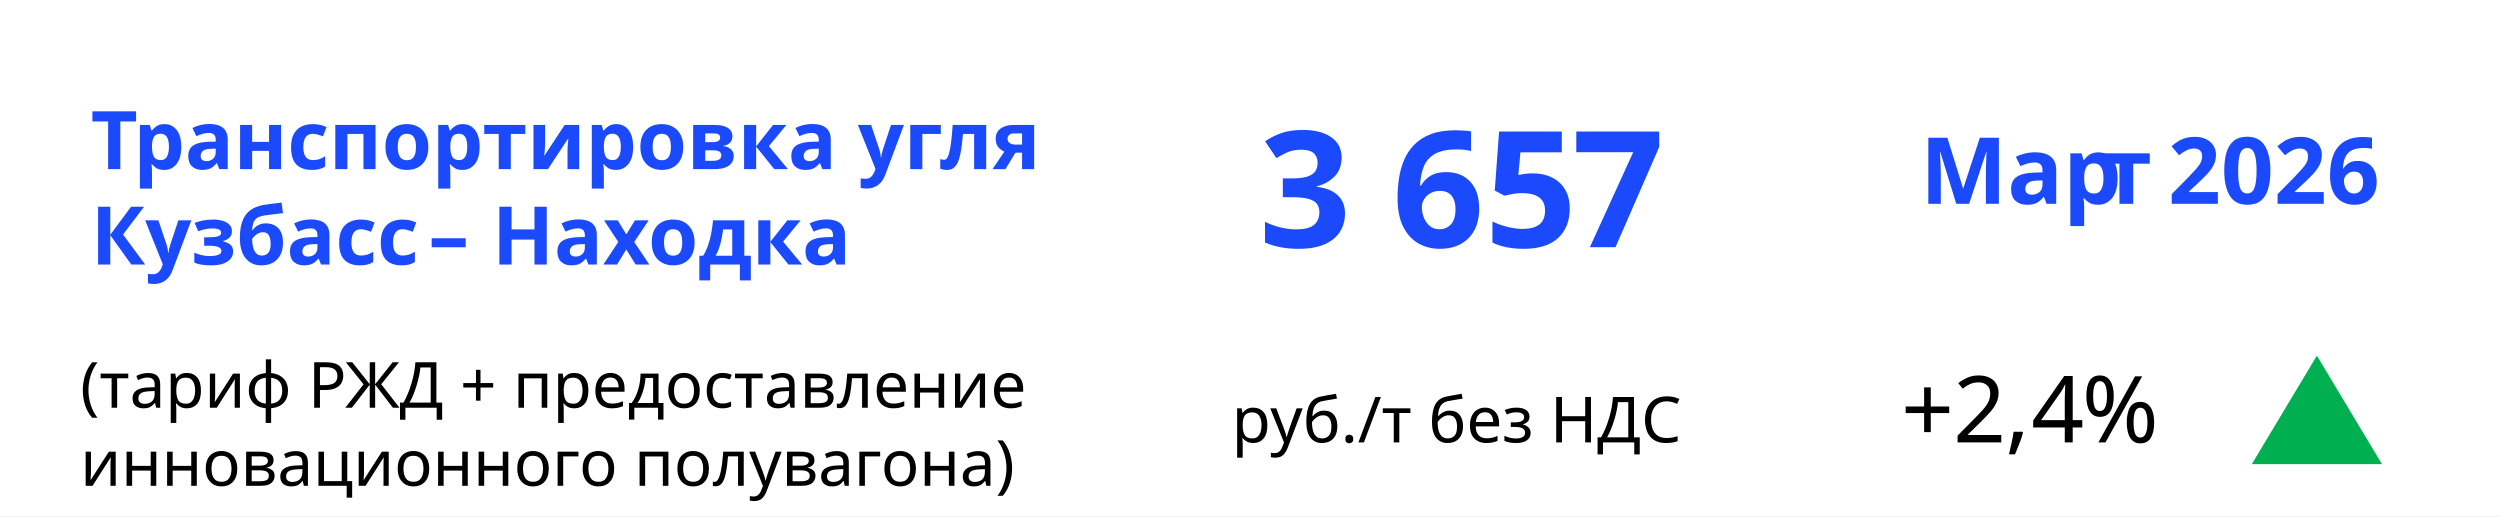
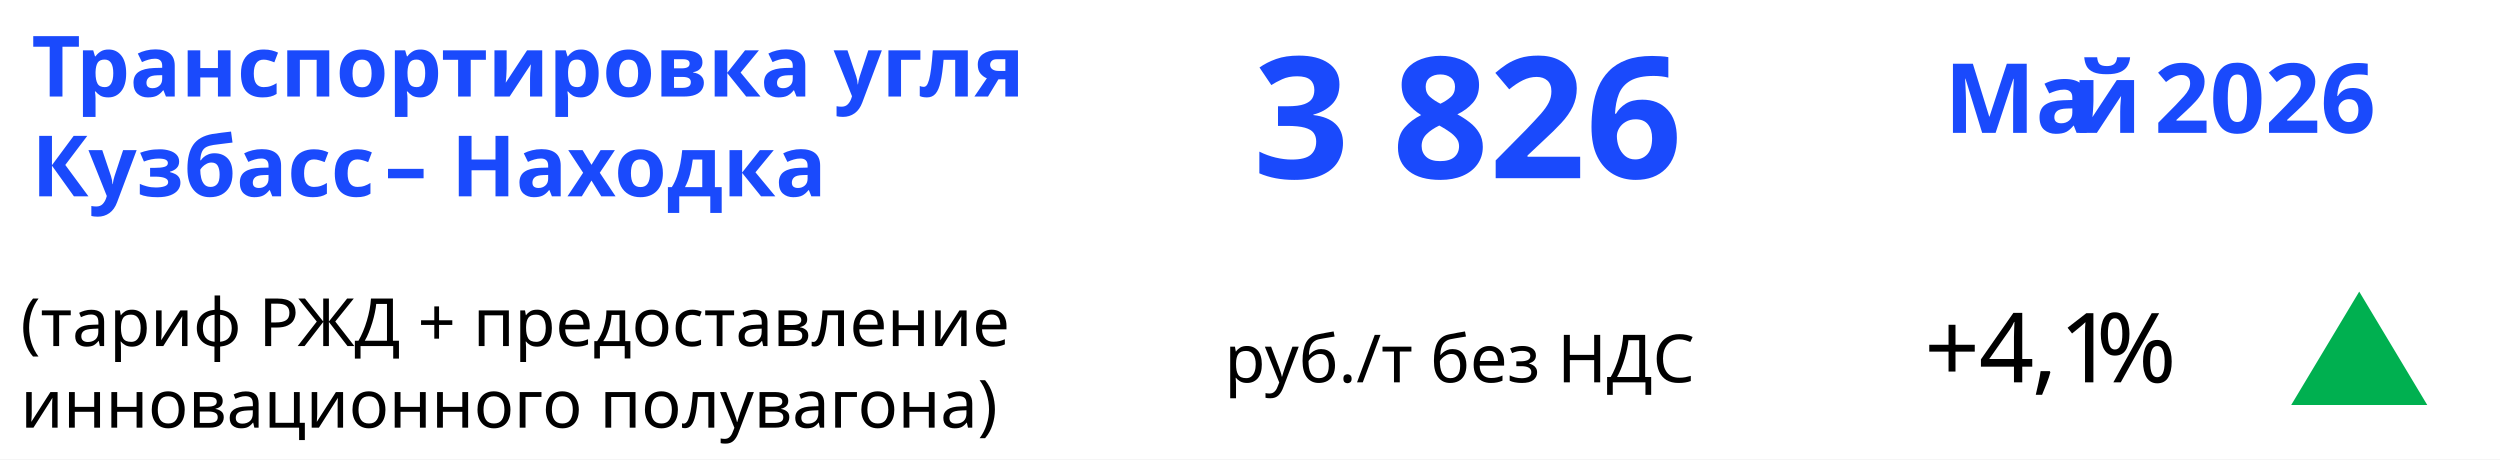
- <svg xmlns="http://www.w3.org/2000/svg" width="576.298" height="118.963" overflow="hidden" version="1.1" id="svg18">
+ <svg xmlns="http://www.w3.org/2000/svg" width="551.15" height="101.266" overflow="hidden" version="1.1" id="svg18">
  <defs id="defs18" />
-   <g id="g18" transform="translate(-335.9129,-253.0151)">
+   <g id="g18" transform="translate(-349.8845,-270.7124)">
    <rect x="0" y="0" width="1280" height="720" fill="#ffffff" id="rect1" />
    <text fill="#1a4afc" font-family="'Cera CY', 'Cera CY_MSFontService', sans-serif" font-weight="700" font-size="18.667px" transform="translate(356.84,292)" id="text1">Транспортировка угля</text>
    <text fill="#1a4afc" font-family="'Cera CY', 'Cera CY_MSFontService', sans-serif" font-weight="700" font-size="18.667px" transform="translate(356.84,314)" id="text2">Кузбасс</text>
    <text fill="#1a4afc" font-family="'Cera CY', 'Cera CY_MSFontService', sans-serif" font-weight="700" font-size="18.667px" transform="translate(434.674,314)" id="text3">–</text>
    <text fill="#1a4afc" font-family="'Cera CY', 'Cera CY_MSFontService', sans-serif" font-weight="700" font-size="18.667px" transform="translate(449.34,314)" id="text4">Находка</text>
    <text font-family="CeraCY-Regular, CeraCY-Regular_MSFontService, sans-serif" font-weight="400" font-size="14.667px" transform="translate(354.412,347)" id="text5">(тариф РЖД + предоставление</text>
    <text font-family="CeraCY-Regular, CeraCY-Regular_MSFontService, sans-serif" font-weight="400" font-size="14.667px" transform="translate(354.412,365)" id="text6">инновационного полувагона)</text>
    <text fill="#1a4afc" font-family="'Cera CY', 'Cera CY_MSFontService', sans-serif" font-weight="700" font-size="37.333px" transform="translate(626.1,310)" id="text7">3</text>
-     <text fill="#1a4afc" font-family="'Cera CY', 'Cera CY_MSFontService', sans-serif" font-weight="700" font-size="37.333px" transform="translate(656.767,310)" id="text8">65</text>
-     <text fill="#1a4afc" font-family="'Cera CY', 'Cera CY_MSFontService', sans-serif" font-weight="700" font-size="37.333px" transform="translate(698.267,310)" id="text9">7</text>
+     <text fill="#1a4afc" font-family="'Cera CY', 'Cera CY_MSFontService', sans-serif" font-weight="700" font-size="37.333px" transform="translate(656.767,310)" id="text8">82</text>
+     <text fill="#1a4afc" font-family="'Cera CY', 'Cera CY_MSFontService', sans-serif" font-weight="700" font-size="37.333px" transform="translate(699.434,310)" id="text9">6</text>
    <text font-family="CeraCY-Regular, CeraCY-Regular_MSFontService, sans-serif" font-weight="400" font-size="14.667px" transform="translate(619.846,355)" id="text10">руб./т без НДС</text>
-     <text fill="#1a4afc" font-family="'Cera CY', 'Cera CY_MSFontService', sans-serif" font-weight="700" font-size="21.333px" transform="translate(778.509,300)" id="text11">Мар</text>
-     <text fill="#1a4afc" font-family="'Cera CY', 'Cera CY_MSFontService', sans-serif" font-weight="700" font-size="21.333px" transform="translate(820.176,300)" id="text12">т</text>
-     <text fill="#1a4afc" font-family="'Cera CY', 'Cera CY_MSFontService', sans-serif" font-weight="700" font-size="21.333px" transform="translate(835.676,300)" id="text13">2026</text>
+     <text fill="#1a4afc" font-family="'Cera CY', 'Cera CY_MSFontService', sans-serif" font-weight="700" font-size="21.333px" transform="translate(778.509,300)" id="text11">Ма</text>
+     <text fill="#1a4afc" font-family="'Cera CY', 'Cera CY_MSFontService', sans-serif" font-weight="700" font-size="21.333px" transform="translate(806.676,300)" id="text12">й</text>
+     <text fill="#1a4afc" font-family="'Cera CY', 'Cera CY_MSFontService', sans-serif" font-weight="700" font-size="21.333px" transform="translate(824.842,300)" id="text13">2026</text>
    <text font-family="CeraCY-Regular, CeraCY-Regular_MSFontService, sans-serif" font-weight="400" font-size="21.333px" transform="translate(774.148,355)" id="text14">+</text>
-     <text font-family="'Cera CY', 'Cera CY_MSFontService', sans-serif" font-weight="400" font-size="21.333px" transform="translate(786.148,355)" id="text15">2</text>
-     <text font-family="'Cera CY', 'Cera CY_MSFontService', sans-serif" font-weight="400" font-size="21.333px" transform="translate(798.148,355)" id="text16">,</text>
-     <text font-family="'Cera CY', 'Cera CY_MSFontService', sans-serif" font-weight="400" font-size="21.333px" transform="translate(804.148,355)" id="text17">4</text>
-     <text font-family="CeraCY-Regular, CeraCY-Regular_MSFontService, sans-serif" font-weight="400" font-size="21.333px" transform="translate(815.815,355)" id="text18">%</text>
+     <text font-family="'Cera CY', 'Cera CY_MSFontService', sans-serif" font-weight="400" font-size="21.333px" transform="translate(786.148,355)" id="text15">4</text>
+     <text font-family="'Cera CY', 'Cera CY_MSFontService', sans-serif" font-weight="400" font-size="21.333px" transform="translate(797.815,355)" id="text16">,</text>
+     <text font-family="'Cera CY', 'Cera CY_MSFontService', sans-serif" font-weight="400" font-size="21.333px" transform="translate(803.815,355)" id="text17">1</text>
+     <text font-family="CeraCY-Regular, CeraCY-Regular_MSFontService, sans-serif" font-weight="400" font-size="21.333px" transform="translate(811.981,355)" id="text18">%</text>
    <path d="m 855,360 15,-25 15,25 z" fill="#00b050" fill-rule="evenodd" id="path18" />
  </g>
-   <rect style="opacity:0;fill:#000000;stroke:#ffffff;stroke-width:0.671" id="rect18" width="575.627" height="138.784" x="0.335" y="0.335" rx="27.5" ry="1.3183594e-05" />
-   <rect style="opacity:0;fill:#000000;stroke:#ffffff;stroke-width:0.671" id="rect19" width="575.627" height="118.292" x="0.335" y="0.335" rx="13.438" ry="1.3183594e-05" />
+   <rect style="opacity:0;fill:#000000;stroke:#ffffff;stroke-width:0.671" id="rect18" width="550.479" height="100.595" x="0.335" y="0.335" rx="13.438" ry="1.3183594e-05" />
</svg>
